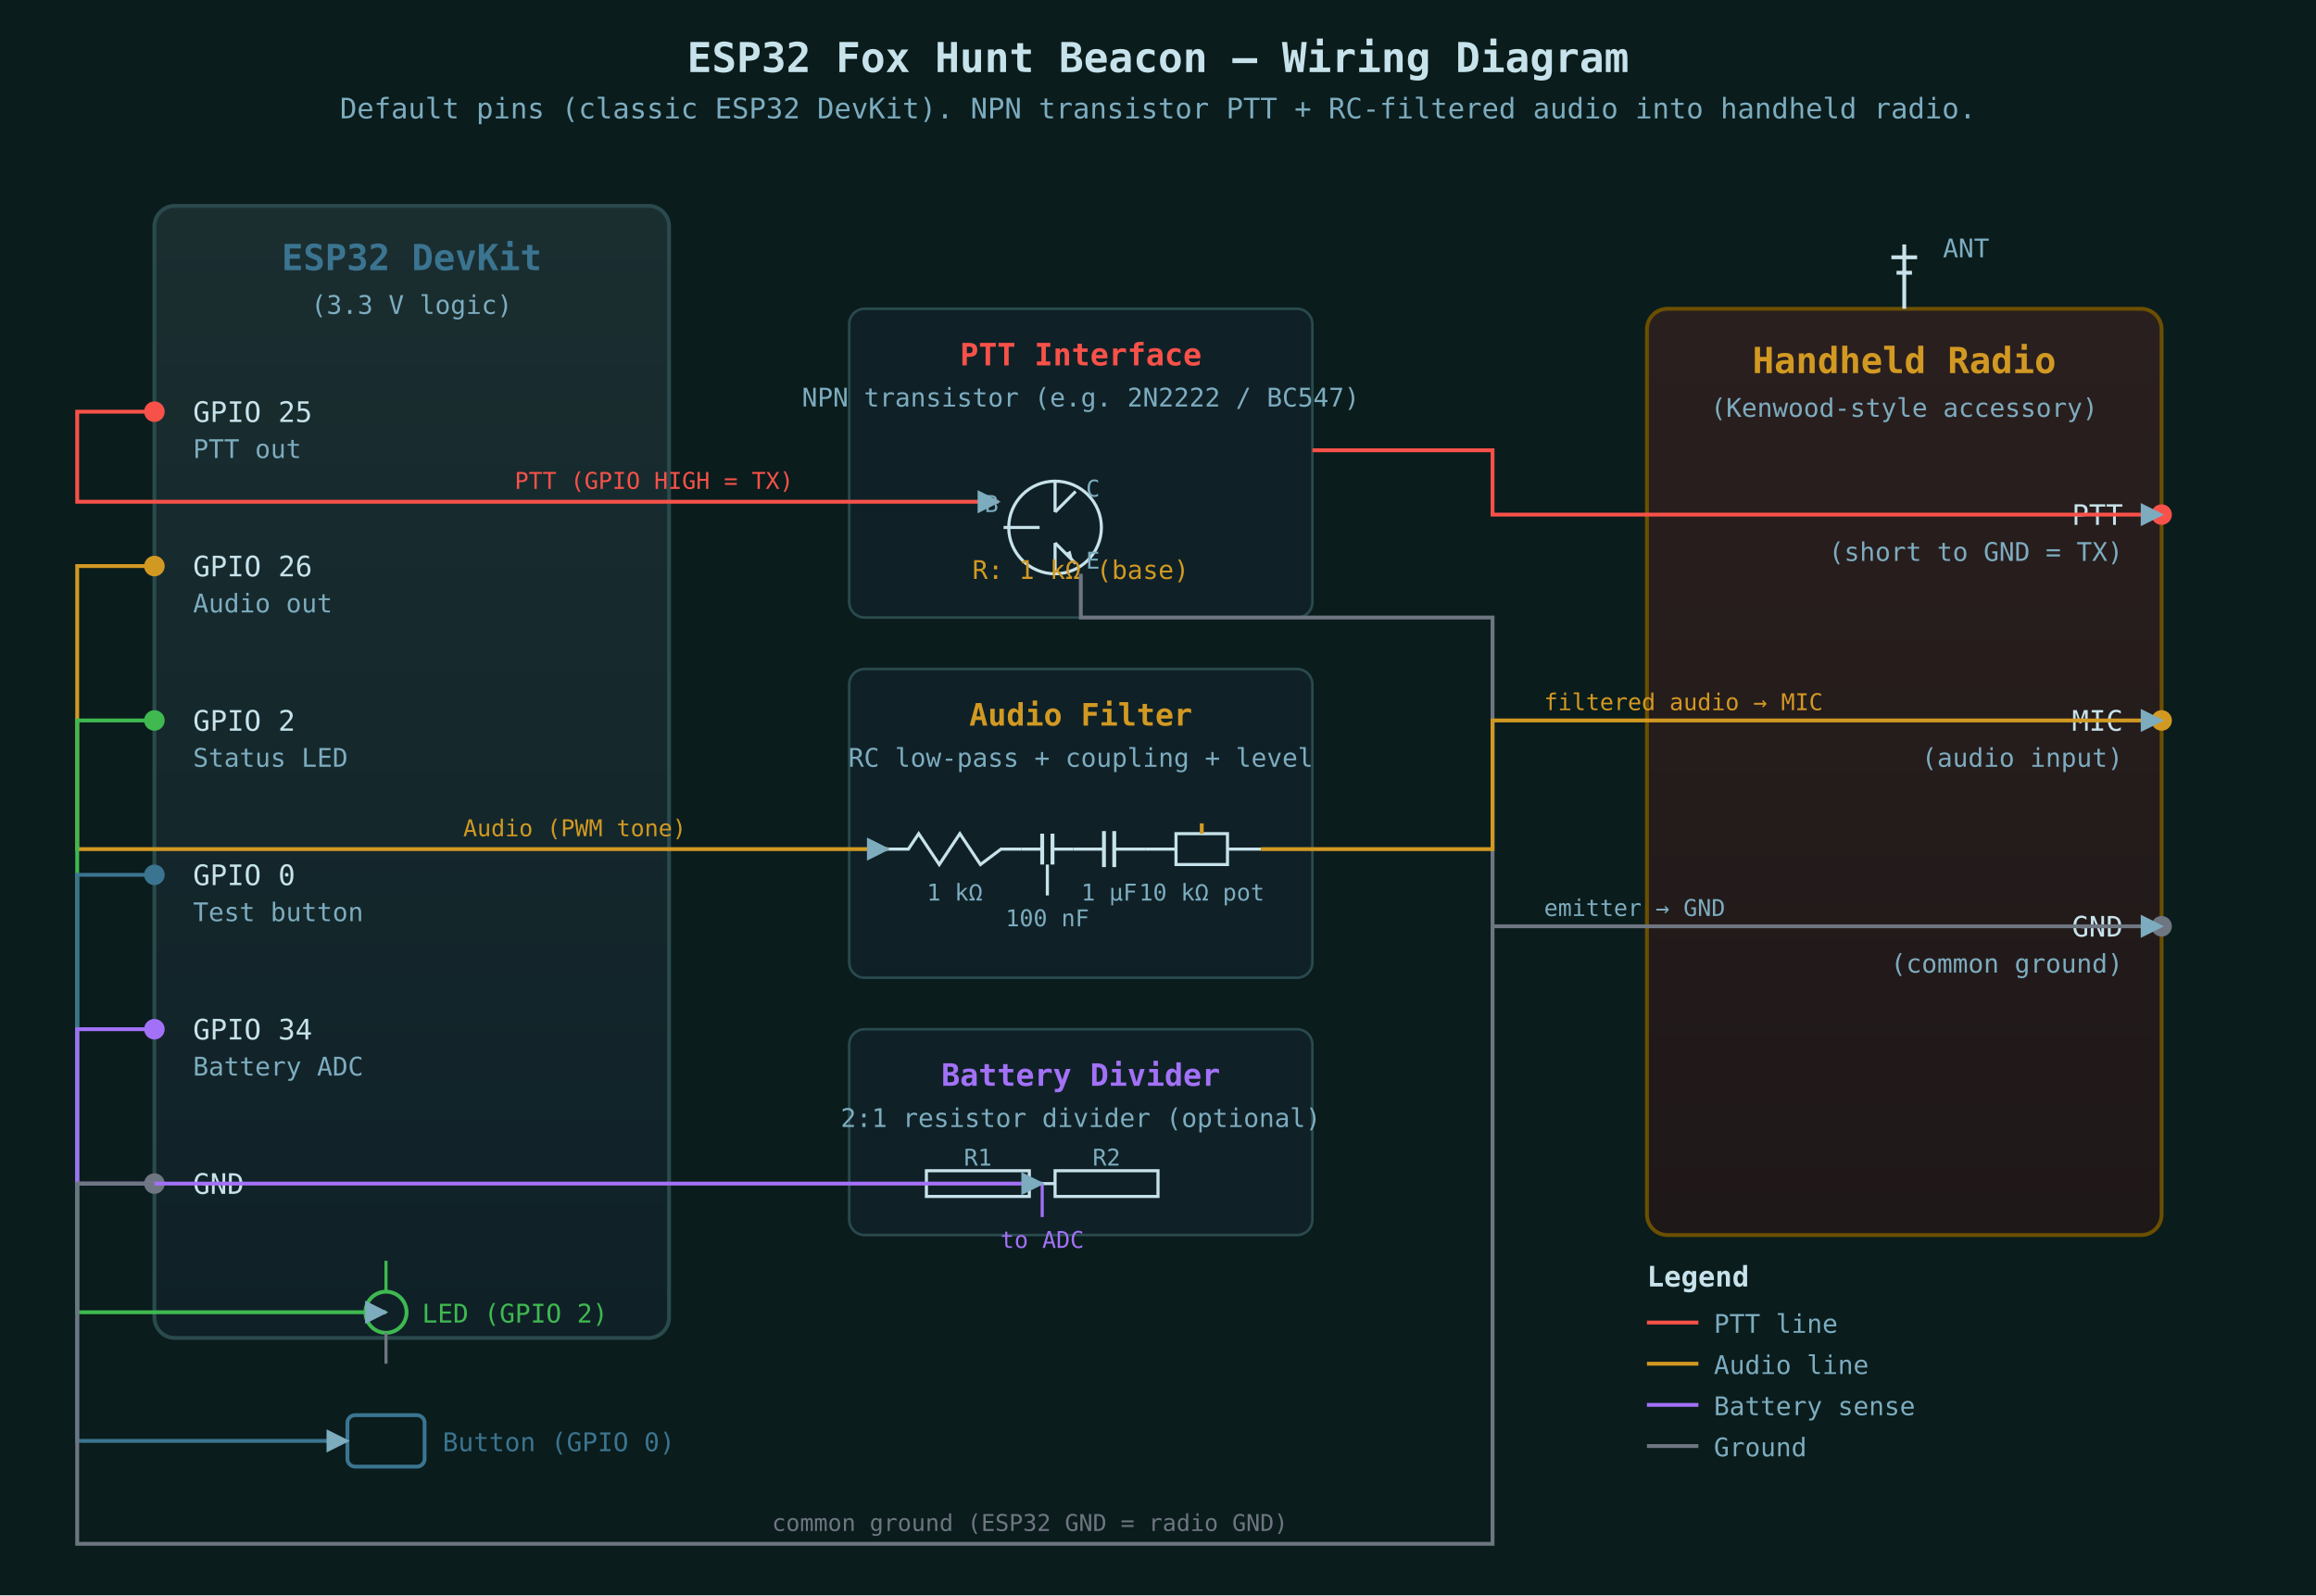
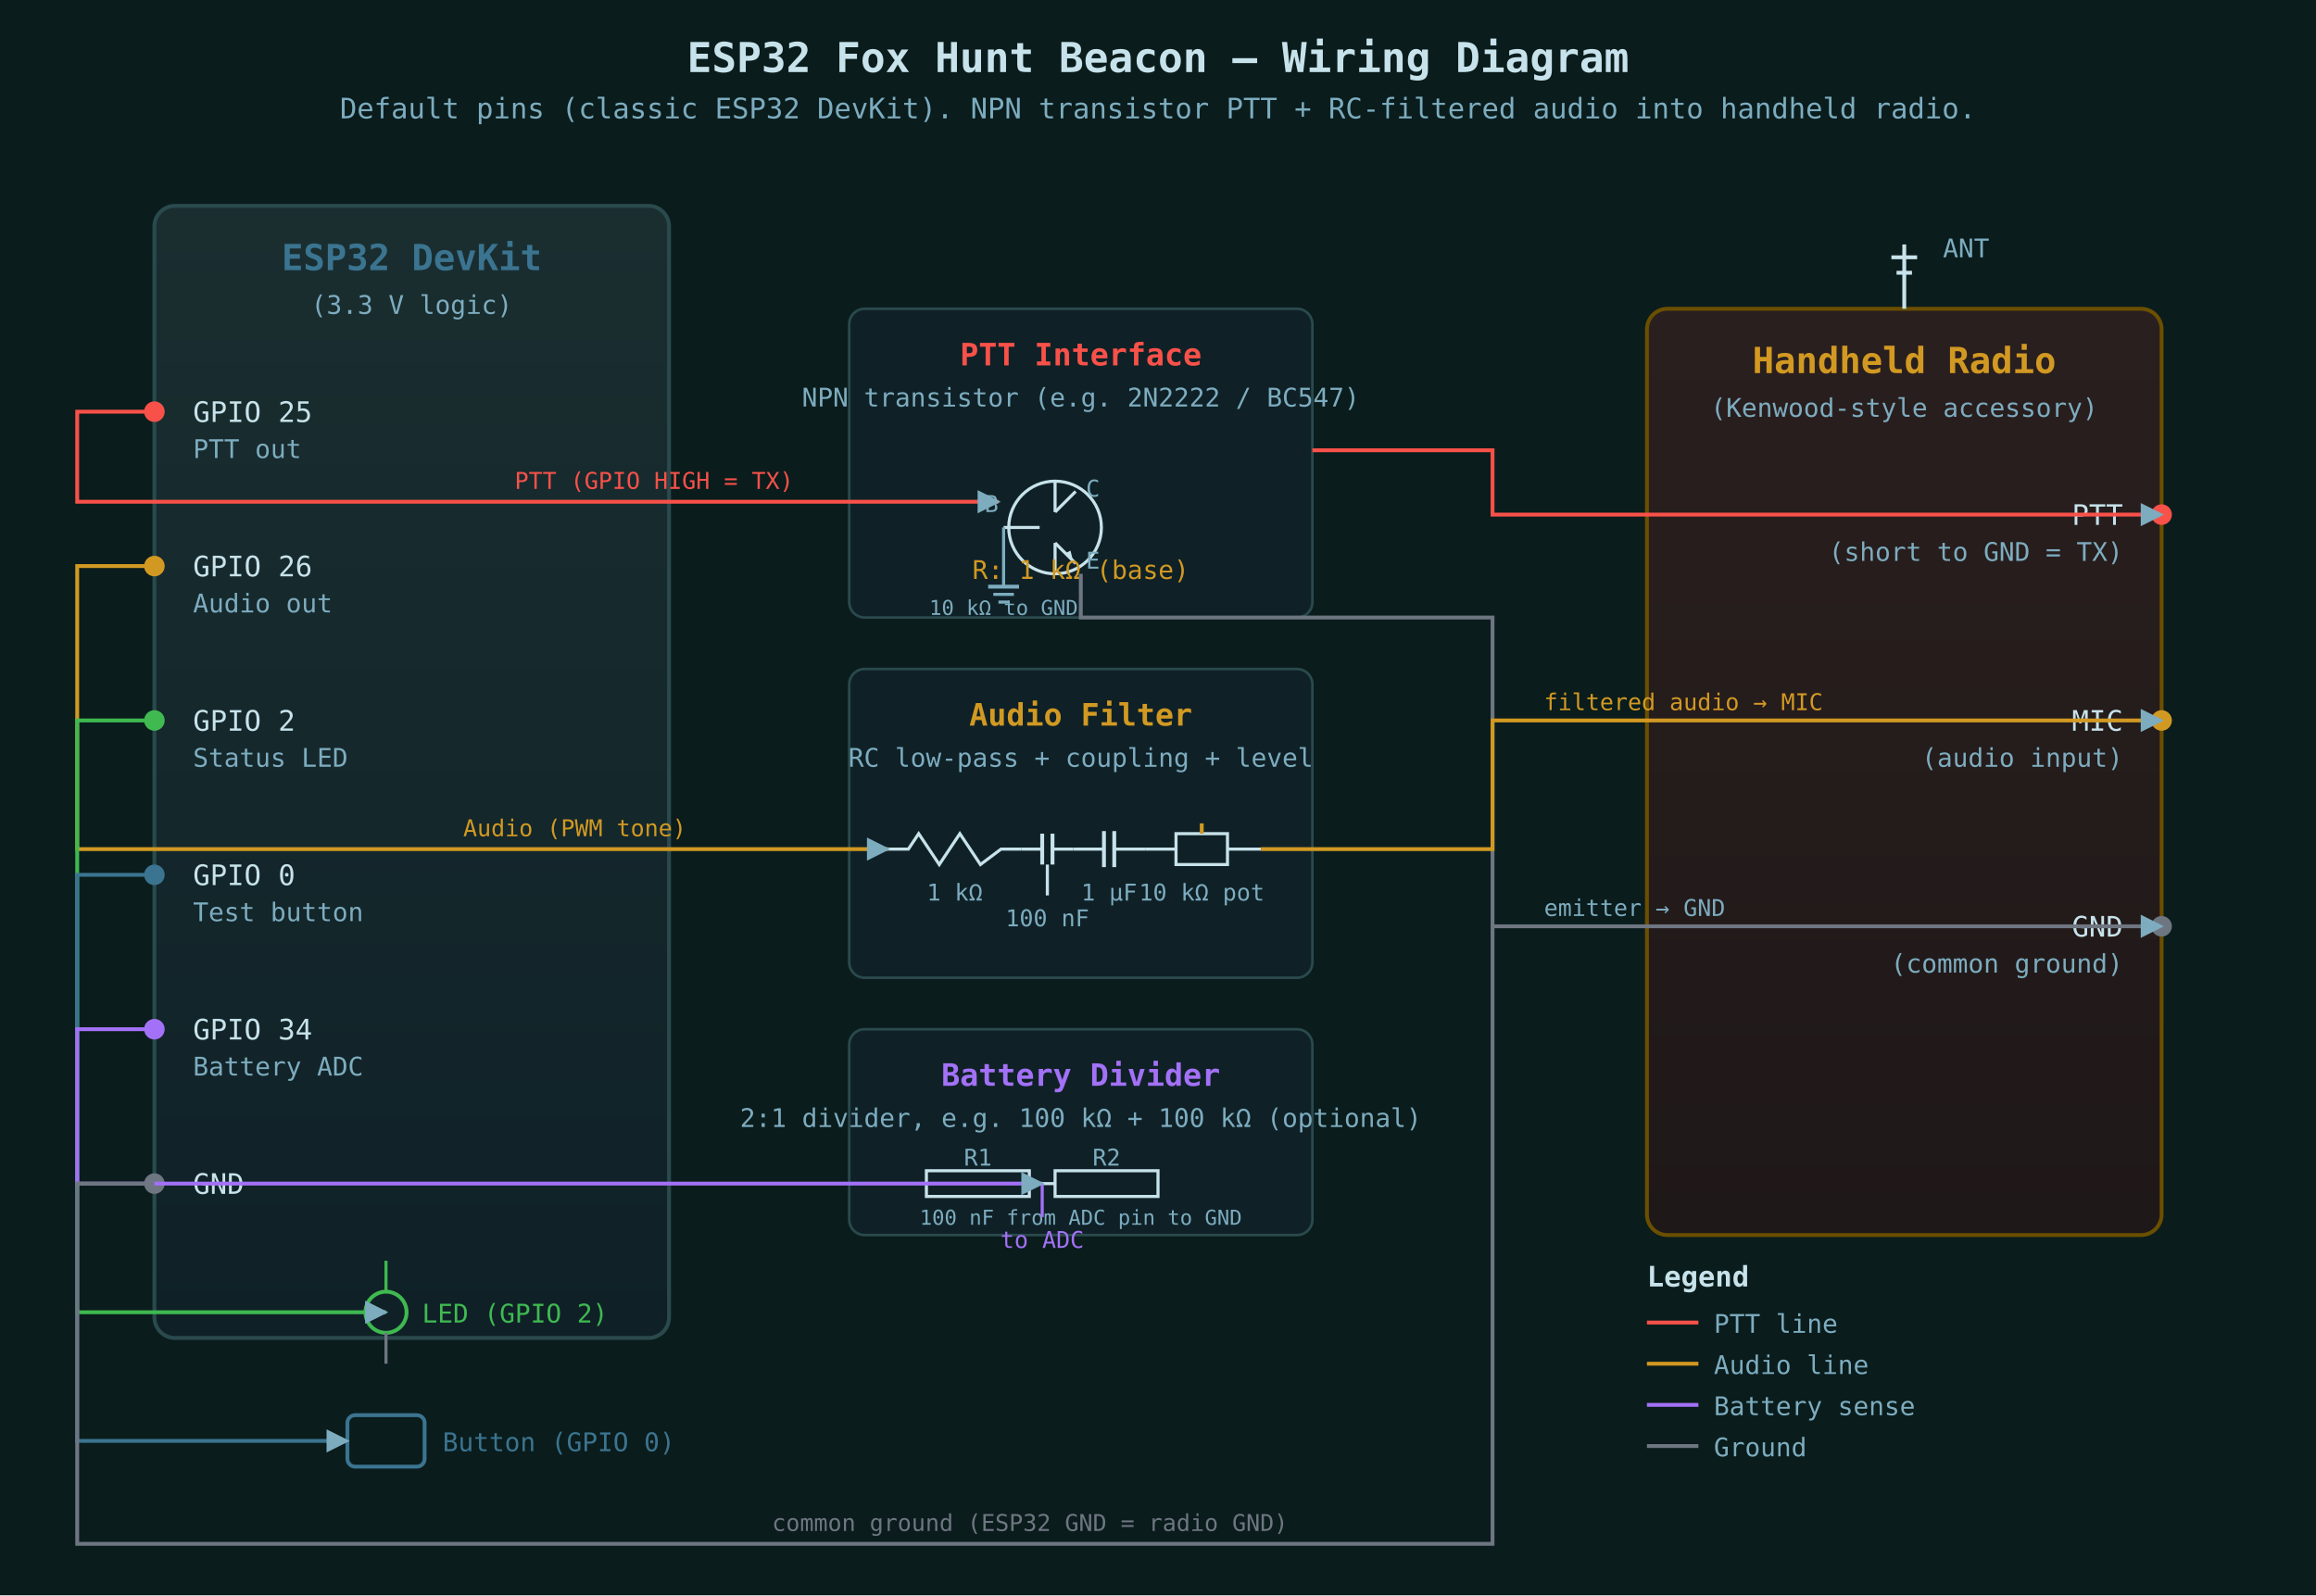
<svg xmlns="http://www.w3.org/2000/svg" viewBox="0 0 900 620" font-family="ui-monospace, SFMono-Regular, Menlo, Consolas, monospace" font-size="12" fill="#c7e2ea">
  <defs>
    <marker id="arrow" viewBox="0 0 10 10" refX="9" refY="5" markerWidth="6" markerHeight="6" orient="auto-start-reverse">
      <path d="M 0 0 L 10 5 L 0 10 z" fill="#7dacbf" />
    </marker>
    <linearGradient id="esp32grad" x1="0" y1="0" x2="0" y2="1">
      <stop offset="0%" stop-color="#1a2e30" />
      <stop offset="100%" stop-color="#0f2127" />
    </linearGradient>
    <linearGradient id="radiograd" x1="0" y1="0" x2="0" y2="1">
      <stop offset="0%" stop-color="#2a1f1f" />
      <stop offset="100%" stop-color="#1f1818" />
    </linearGradient>
  </defs>
  <rect width="900" height="620" fill="#0a1c1c" />
  <text x="450" y="28" text-anchor="middle" font-size="16" font-weight="600" fill="#c7e2ea">ESP32 Fox Hunt Beacon — Wiring Diagram</text>
  <text x="450" y="46" text-anchor="middle" font-size="11" fill="#7dacbf">Default pins (classic ESP32 DevKit). NPN transistor PTT + RC-filtered audio into handheld radio.</text>
  <rect x="60" y="80" width="200" height="440" rx="8" fill="url(#esp32grad)" stroke="#2a4a4d" stroke-width="1.5" />
  <text x="160" y="105" text-anchor="middle" font-size="14" font-weight="600" fill="#3b7490">ESP32 DevKit</text>
  <text x="160" y="122" text-anchor="middle" font-size="10" fill="#7dacbf">(3.3 V logic)</text>
  <g font-size="11">
    <circle cx="60" cy="160" r="4" fill="#f85149" />
    <text x="75" y="164" fill="#c7e2ea">GPIO 25</text>
    <text x="75" y="178" fill="#7dacbf" font-size="10">PTT out</text>
    <circle cx="60" cy="220" r="4" fill="#d29922" />
    <text x="75" y="224" fill="#c7e2ea">GPIO 26</text>
    <text x="75" y="238" fill="#7dacbf" font-size="10">Audio out</text>
    <circle cx="60" cy="280" r="4" fill="#3fb950" />
    <text x="75" y="284" fill="#c7e2ea">GPIO 2</text>
    <text x="75" y="298" fill="#7dacbf" font-size="10">Status LED</text>
    <circle cx="60" cy="340" r="4" fill="#3b7490" />
    <text x="75" y="344" fill="#c7e2ea">GPIO 0</text>
    <text x="75" y="358" fill="#7dacbf" font-size="10">Test button</text>
    <circle cx="60" cy="400" r="4" fill="#a371f7" />
    <text x="75" y="404" fill="#c7e2ea">GPIO 34</text>
    <text x="75" y="418" fill="#7dacbf" font-size="10">Battery ADC</text>
    <circle cx="60" cy="460" r="4" fill="#6e7681" />
    <text x="75" y="464" fill="#c7e2ea">GND</text>
  </g>
  <rect x="330" y="120" width="180" height="120" rx="6" fill="#0f2127" stroke="#2a4a4d" stroke-width="1" />
  <text x="420" y="142" text-anchor="middle" font-size="12" font-weight="600" fill="#f85149">PTT Interface</text>
  <text x="420" y="158" text-anchor="middle" font-size="10" fill="#7dacbf">NPN transistor (e.g. 2N2222 / BC547)</text>
  <g transform="translate(390,185)">
    <circle cx="20" cy="20" r="18" fill="none" stroke="#c7e2ea" stroke-width="1.2" />
    <line x1="0" y1="20" x2="14" y2="20" stroke="#c7e2ea" stroke-width="1.2" />
    <text x="-2" y="14" text-anchor="end" font-size="9" fill="#7dacbf">B</text>
    <line x1="20" y1="2" x2="20" y2="14" stroke="#c7e2ea" stroke-width="1.2" />
    <line x1="20" y1="14" x2="28" y2="6" stroke="#c7e2ea" stroke-width="1.2" />
    <text x="32" y="8" font-size="9" fill="#7dacbf">C</text>
    <line x1="20" y1="26" x2="20" y2="38" stroke="#c7e2ea" stroke-width="1.2" />
    <line x1="20" y1="26" x2="28" y2="34" stroke="#c7e2ea" stroke-width="1.2" />
    <text x="32" y="36" font-size="9" fill="#7dacbf">E</text>
    <polygon points="27,33 24,30 26,29" fill="#c7e2ea" />
  </g>
  <text x="420" y="225" text-anchor="middle" font-size="10" fill="#d29922">R: 1 kΩ (base)</text>
+   <line x1="390" y1="205" x2="390" y2="228" stroke="#7dacbf" stroke-width="1.2" />
+   <line x1="384" y1="228" x2="396" y2="228" stroke="#7dacbf" stroke-width="1.5" />
+   <line x1="386" y1="231" x2="394" y2="231" stroke="#7dacbf" stroke-width="1.2" />
+   <line x1="388" y1="234" x2="392" y2="234" stroke="#7dacbf" stroke-width="1.2" />
+   <text x="390" y="239" text-anchor="middle" font-size="8" fill="#7dacbf">10 kΩ to GND</text>
  <rect x="330" y="260" width="180" height="120" rx="6" fill="#0f2127" stroke="#2a4a4d" stroke-width="1" />
  <text x="420" y="282" text-anchor="middle" font-size="12" font-weight="600" fill="#d29922">Audio Filter</text>
  <text x="420" y="298" text-anchor="middle" font-size="10" fill="#7dacbf">RC low-pass + coupling + level</text>
  <g transform="translate(345,320)">
    <polyline points="0,10 8,10 12,4 20,16 28,4 36,16 44,10 52,10" fill="none" stroke="#c7e2ea" stroke-width="1.2" />
    <text x="26" y="30" text-anchor="middle" font-size="9" fill="#7dacbf">1 kΩ</text>
    <line x1="52" y1="10" x2="60" y2="10" stroke="#c7e2ea" stroke-width="1.2" />
    <line x1="60" y1="4" x2="60" y2="16" stroke="#c7e2ea" stroke-width="1.5" />
    <line x1="64" y1="4" x2="64" y2="16" stroke="#c7e2ea" stroke-width="1.5" />
    <line x1="64" y1="10" x2="72" y2="10" stroke="#c7e2ea" stroke-width="1.2" />
    <line x1="62" y1="16" x2="62" y2="28" stroke="#c7e2ea" stroke-width="1.2" />
    <text x="62" y="40" text-anchor="middle" font-size="9" fill="#7dacbf">100 nF</text>
    <line x1="72" y1="10" x2="84" y2="10" stroke="#c7e2ea" stroke-width="1.2" />
    <line x1="84" y1="3" x2="84" y2="17" stroke="#c7e2ea" stroke-width="1.5" />
    <line x1="88" y1="3" x2="88" y2="17" stroke="#c7e2ea" stroke-width="1.5" />
    <line x1="88" y1="10" x2="100" y2="10" stroke="#c7e2ea" stroke-width="1.2" />
    <text x="86" y="30" text-anchor="middle" font-size="9" fill="#7dacbf">1 µF</text>
    <line x1="100" y1="10" x2="112" y2="10" stroke="#c7e2ea" stroke-width="1.2" />
    <rect x="112" y="4" width="20" height="12" fill="none" stroke="#c7e2ea" stroke-width="1.2" />
    <line x1="122" y1="0" x2="122" y2="4" stroke="#d29922" stroke-width="1.5" />
    <text x="122" y="30" text-anchor="middle" font-size="9" fill="#7dacbf">10 kΩ pot</text>
    <line x1="132" y1="10" x2="145" y2="10" stroke="#c7e2ea" stroke-width="1.2" />
  </g>
  <rect x="330" y="400" width="180" height="80" rx="6" fill="#0f2127" stroke="#2a4a4d" stroke-width="1" />
  <text x="420" y="422" text-anchor="middle" font-size="12" font-weight="600" fill="#a371f7">Battery Divider</text>
-   <text x="420" y="438" text-anchor="middle" font-size="10" fill="#7dacbf">2:1 resistor divider (optional)</text>
+   <text x="420" y="438" text-anchor="middle" font-size="10" fill="#7dacbf">2:1 divider, e.g. 100 kΩ + 100 kΩ (optional)</text>
+   <text x="420" y="476" text-anchor="middle" font-size="8" fill="#7dacbf">100 nF from ADC pin to GND</text>
  <g transform="translate(360,455)">
    <rect x="0" y="0" width="40" height="10" fill="none" stroke="#c7e2ea" stroke-width="1.2" />
    <text x="20" y="-2" text-anchor="middle" font-size="9" fill="#7dacbf">R1</text>
    <rect x="50" y="0" width="40" height="10" fill="none" stroke="#c7e2ea" stroke-width="1.2" />
    <text x="70" y="-2" text-anchor="middle" font-size="9" fill="#7dacbf">R2</text>
    <line x1="40" y1="5" x2="50" y2="5" stroke="#c7e2ea" stroke-width="1.2" />
    <line x1="45" y1="5" x2="45" y2="18" stroke="#a371f7" stroke-width="1.2" />
    <text x="45" y="30" text-anchor="middle" font-size="9" fill="#a371f7">to ADC</text>
  </g>
  <rect x="640" y="120" width="200" height="360" rx="8" fill="url(#radiograd)" stroke="#6b4f00" stroke-width="1.5" />
  <text x="740" y="145" text-anchor="middle" font-size="14" font-weight="600" fill="#d29922">Handheld Radio</text>
  <text x="740" y="162" text-anchor="middle" font-size="10" fill="#7dacbf">(Kenwood-style accessory)</text>
  <g font-size="11">
    <circle cx="840" cy="200" r="4" fill="#f85149" />
    <text x="825" y="204" text-anchor="end" fill="#c7e2ea">PTT</text>
    <text x="825" y="218" text-anchor="end" font-size="10" fill="#7dacbf">(short to GND = TX)</text>
    <circle cx="840" cy="280" r="4" fill="#d29922" />
    <text x="825" y="284" text-anchor="end" fill="#c7e2ea">MIC</text>
    <text x="825" y="298" text-anchor="end" font-size="10" fill="#7dacbf">(audio input)</text>
    <circle cx="840" cy="360" r="4" fill="#6e7681" />
    <text x="825" y="364" text-anchor="end" fill="#c7e2ea">GND</text>
    <text x="825" y="378" text-anchor="end" font-size="10" fill="#7dacbf">(common ground)</text>
    <line x1="740" y1="120" x2="740" y2="95" stroke="#c7e2ea" stroke-width="1.5" />
    <line x1="735" y1="100" x2="745" y2="100" stroke="#c7e2ea" stroke-width="1.5" />
    <line x1="737" y1="106" x2="743" y2="106" stroke="#c7e2ea" stroke-width="1.5" />
    <text x="755" y="100" font-size="10" fill="#7dacbf">ANT</text>
  </g>
  <g transform="translate(150,510)">
    <circle cx="0" cy="0" r="8" fill="none" stroke="#3fb950" stroke-width="1.5" />
    <line x1="0" y1="-8" x2="0" y2="-20" stroke="#3fb950" stroke-width="1.2" />
    <line x1="0" y1="8" x2="0" y2="20" stroke="#6e7681" stroke-width="1.2" />
    <text x="14" y="4" font-size="10" fill="#3fb950">LED (GPIO 2)</text>
  </g>
  <g transform="translate(150,560)">
    <rect x="-15" y="-10" width="30" height="20" rx="3" fill="none" stroke="#3b7490" stroke-width="1.5" />
    <text x="22" y="4" font-size="10" fill="#3b7490">Button (GPIO 0)</text>
  </g>
  <path d="M 60 160 L 30 160 L 30 195 L 388 195" fill="none" stroke="#f85149" stroke-width="1.5" marker-end="url(#arrow)" />
  <text x="200" y="190" font-size="9" fill="#f85149">PTT (GPIO HIGH = TX)</text>
  <path d="M 510 175 L 580 175 L 580 200 L 840 200" fill="none" stroke="#f85149" stroke-width="1.5" marker-end="url(#arrow)" />
  <path d="M 420 223 L 420 240 L 580 240 L 580 360 L 840 360" fill="none" stroke="#6e7681" stroke-width="1.5" marker-end="url(#arrow)" />
  <text x="600" y="356" font-size="9" fill="#7dacbf">emitter → GND</text>
  <path d="M 60 220 L 30 220 L 30 330 L 345 330" fill="none" stroke="#d29922" stroke-width="1.5" marker-end="url(#arrow)" />
  <text x="180" y="325" font-size="9" fill="#d29922">Audio (PWM tone)</text>
  <path d="M 490 330 L 580 330 L 580 280 L 840 280" fill="none" stroke="#d29922" stroke-width="1.5" marker-end="url(#arrow)" />
  <text x="600" y="276" font-size="9" fill="#d29922">filtered audio → MIC</text>
  <path d="M 60 280 L 30 280 L 30 510 L 150 510" fill="none" stroke="#3fb950" stroke-width="1.5" marker-end="url(#arrow)" />
  <path d="M 60 340 L 30 340 L 30 560 L 135 560" fill="none" stroke="#3b7490" stroke-width="1.5" marker-end="url(#arrow)" />
  <path d="M 60 400 L 30 400 L 30 460 L 405 460" fill="none" stroke="#a371f7" stroke-width="1.5" marker-end="url(#arrow)" />
  <path d="M 60 460 L 30 460 L 30 600 L 580 600 L 580 360" fill="none" stroke="#6e7681" stroke-width="1.5" />
  <text x="300" y="595" font-size="9" fill="#6e7681">common ground (ESP32 GND = radio GND)</text>
  <g transform="translate(640,500)">
    <text x="0" y="0" font-size="11" font-weight="600" fill="#c7e2ea">Legend</text>
    <line x1="0" y1="14" x2="20" y2="14" stroke="#f85149" stroke-width="1.5" />
    <text x="26" y="18" font-size="10" fill="#7dacbf">PTT line</text>
    <line x1="0" y1="30" x2="20" y2="30" stroke="#d29922" stroke-width="1.5" />
    <text x="26" y="34" font-size="10" fill="#7dacbf">Audio line</text>
    <line x1="0" y1="46" x2="20" y2="46" stroke="#a371f7" stroke-width="1.5" />
    <text x="26" y="50" font-size="10" fill="#7dacbf">Battery sense</text>
    <line x1="0" y1="62" x2="20" y2="62" stroke="#6e7681" stroke-width="1.5" />
    <text x="26" y="66" font-size="10" fill="#7dacbf">Ground</text>
  </g>
</svg>
